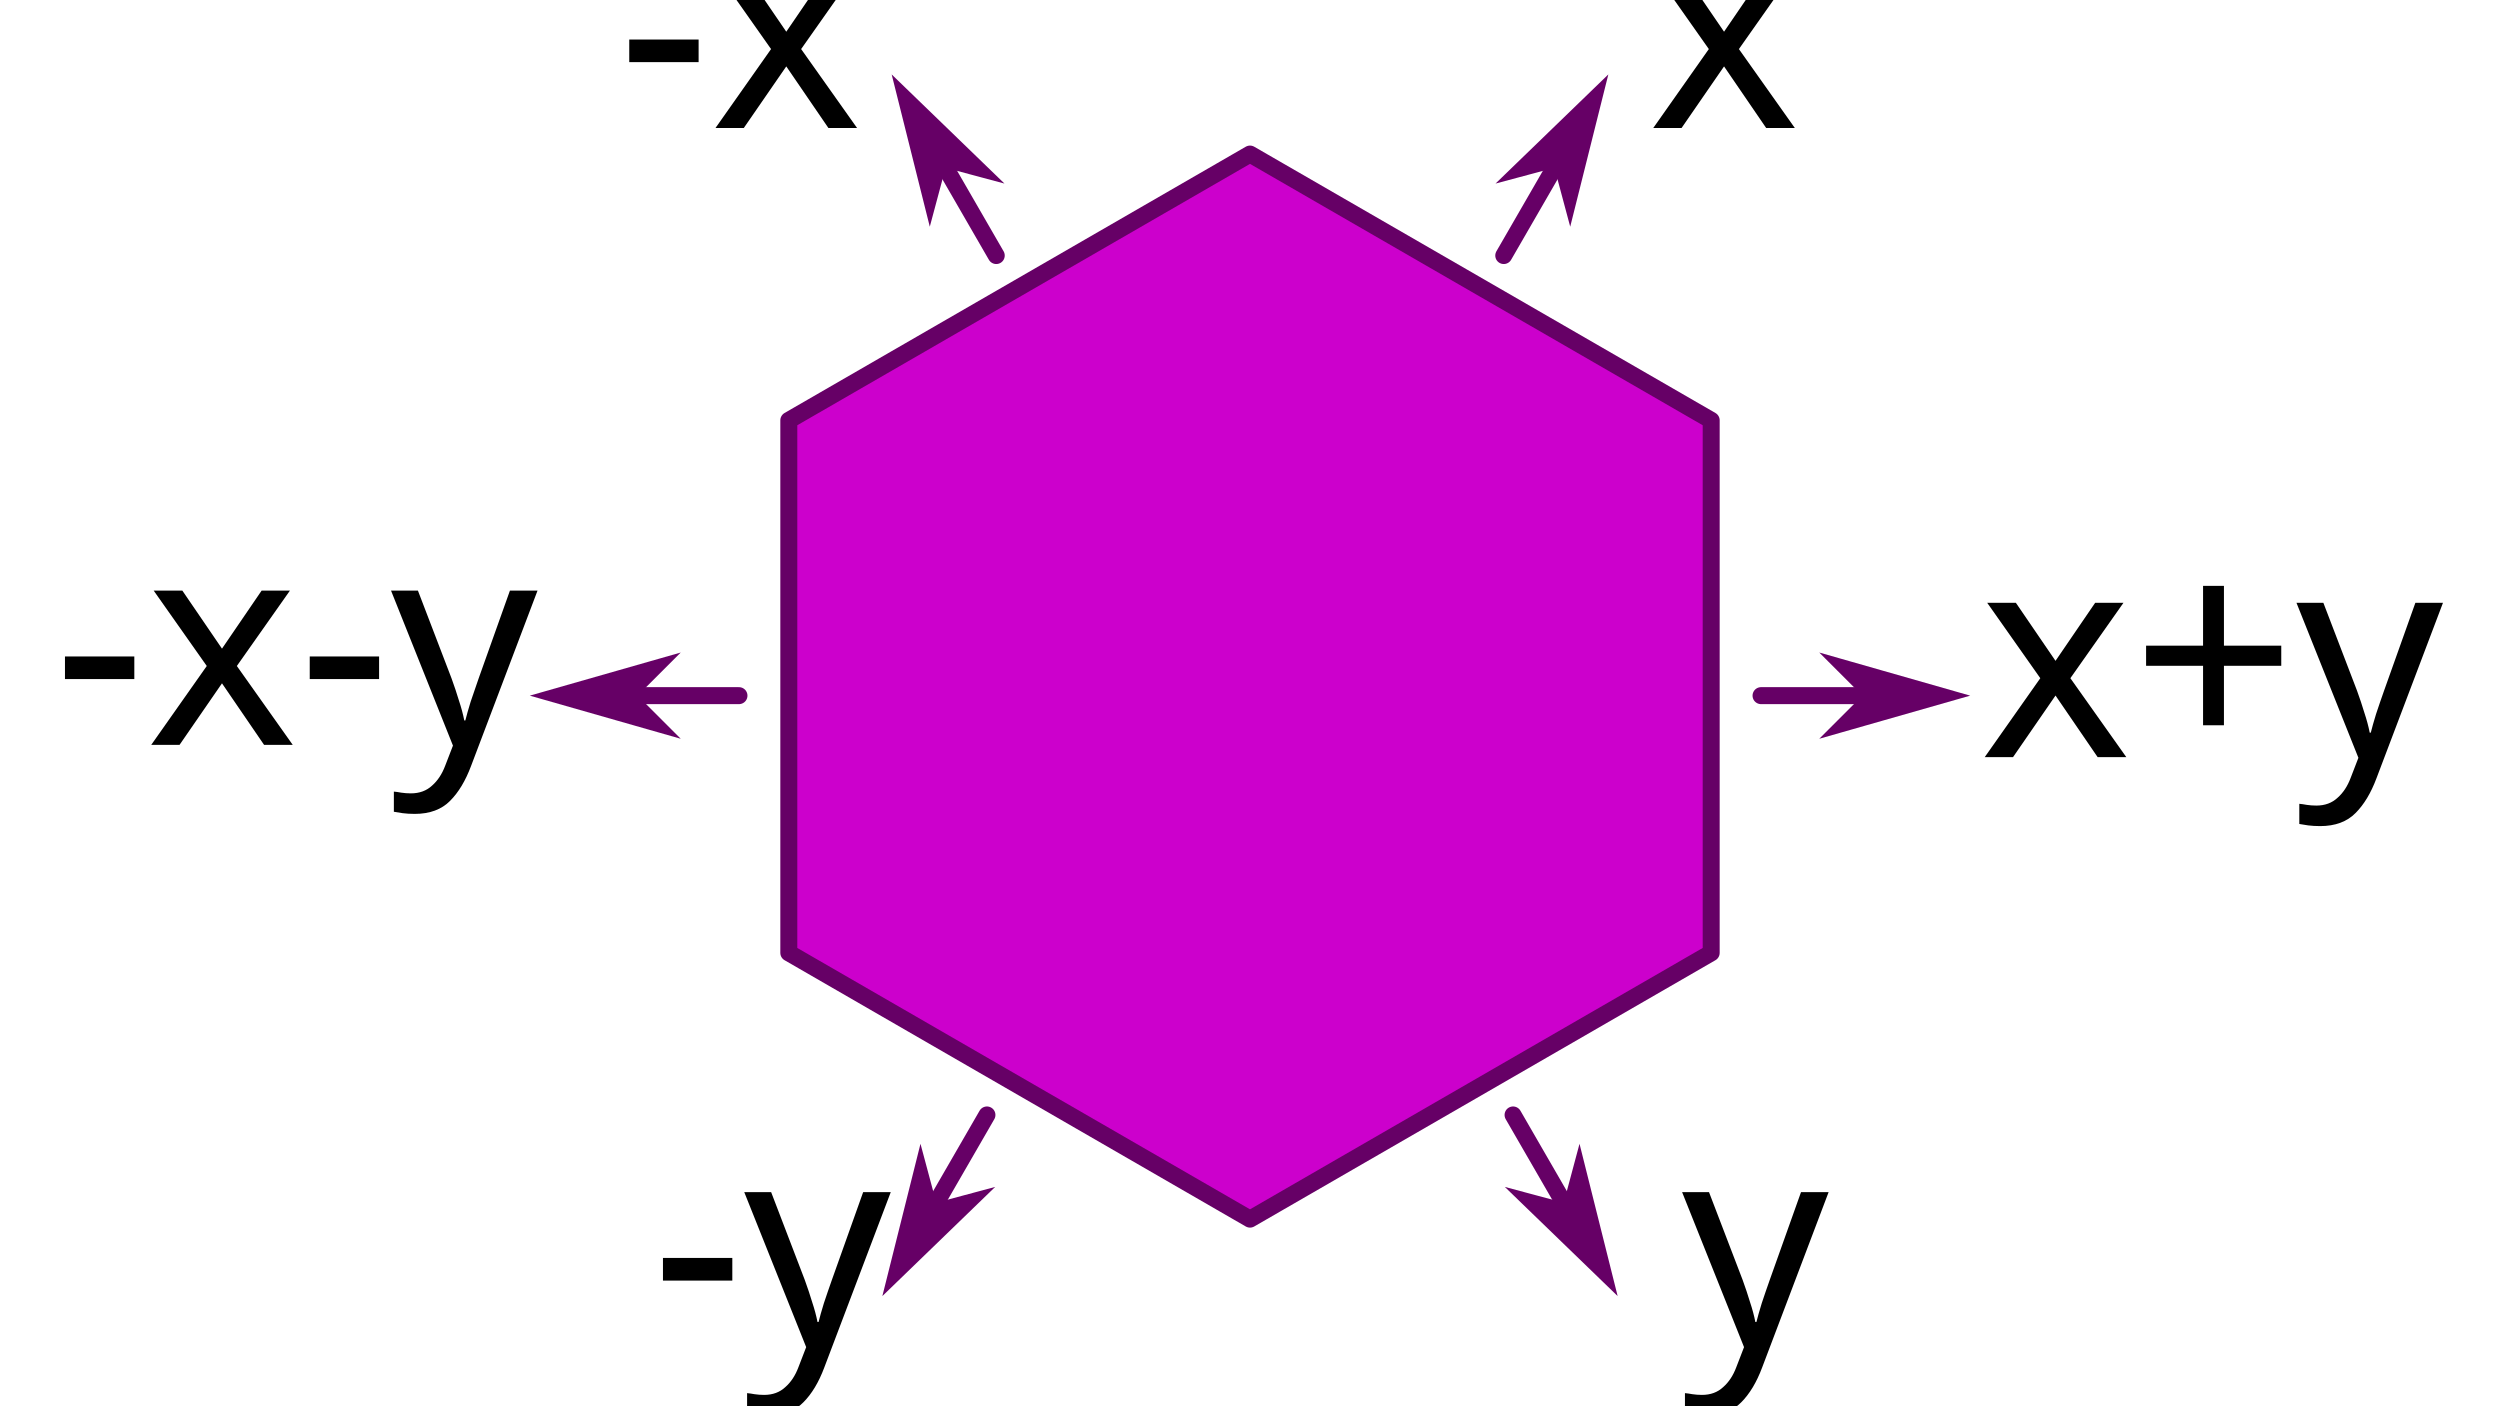
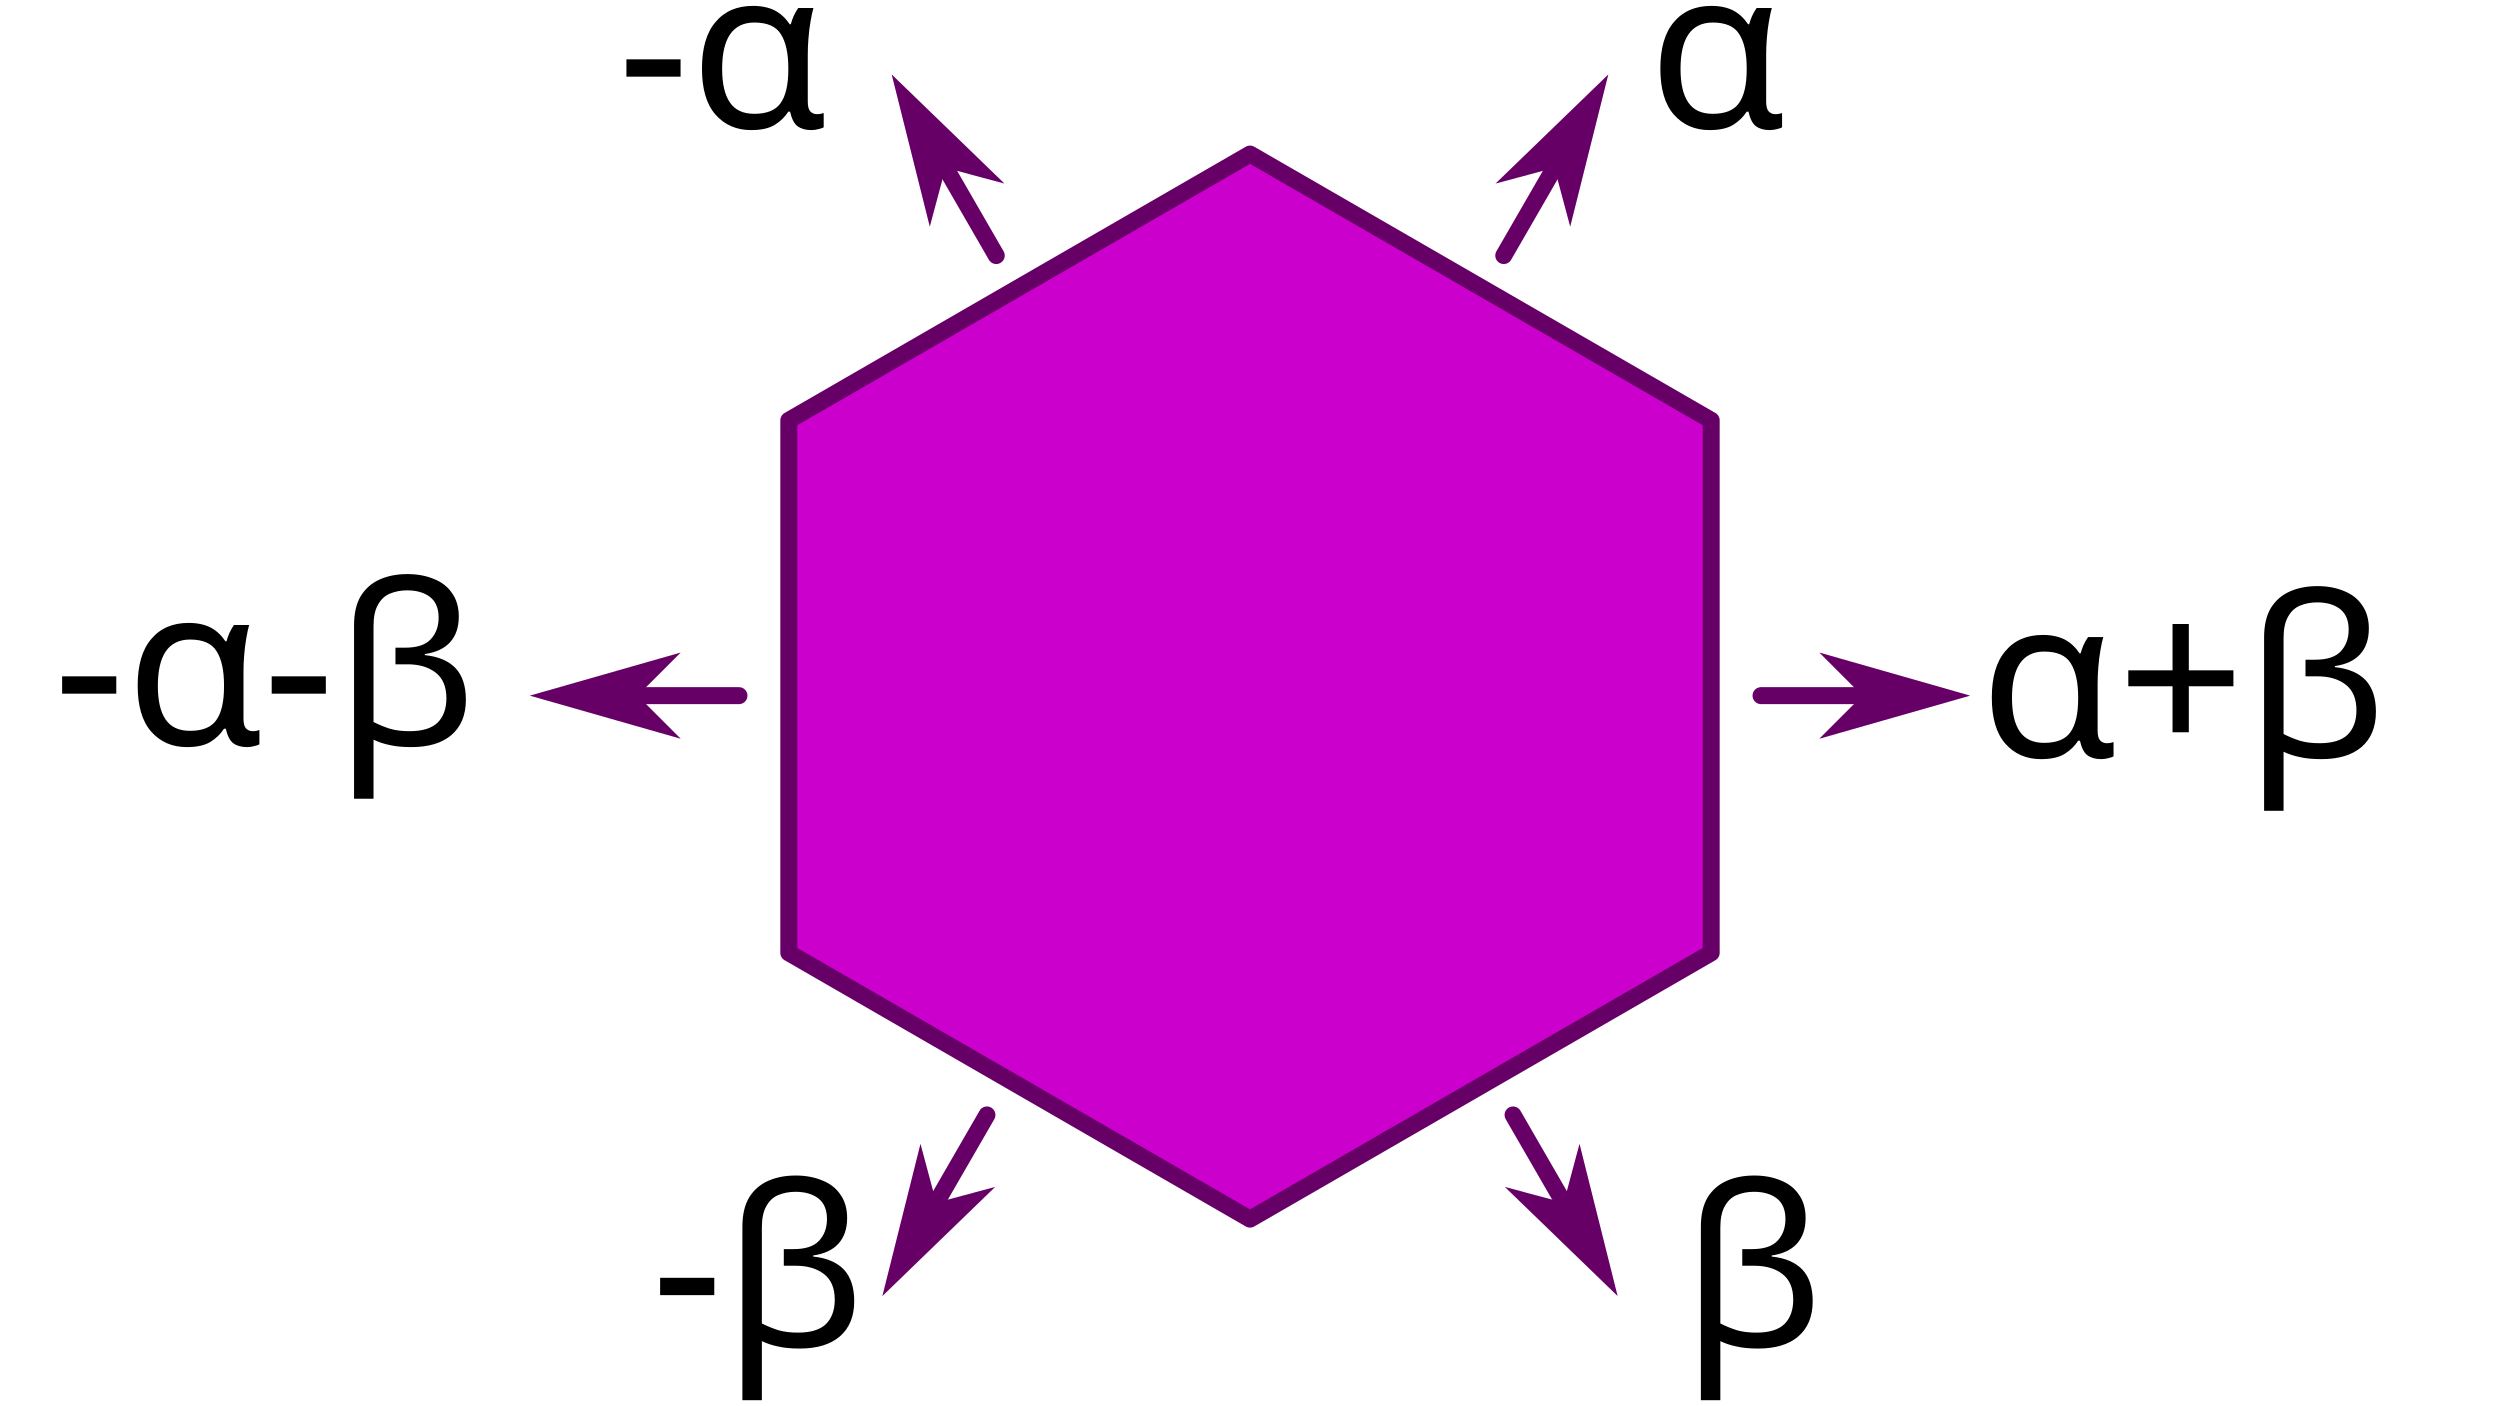
<svg xmlns="http://www.w3.org/2000/svg" width="110.395mm" height="62.059mm" viewBox="0 0 110.395 62.059" version="1.1" id="svg5">
  <defs id="defs2">
    <marker style="overflow:visible" id="Arrow1Mend" refX="0" refY="0" orient="auto">
      <path transform="matrix(-0.4,0,0,-0.4,-4,0)" style="fill:context-stroke;fill-rule:evenodd;stroke:context-stroke;stroke-width:1pt" d="M 0,0 5,-5 -12.5,0 5,5 Z" id="path1052" />
    </marker>
    <marker style="overflow:visible" id="Arrow1Mend-5" refX="0" refY="0" orient="auto">
      <path transform="matrix(-0.4,0,0,-0.4,-4,0)" style="fill:context-stroke;fill-rule:evenodd;stroke:context-stroke;stroke-width:1pt" d="M 0,0 5,-5 -12.5,0 5,5 Z" id="path1052-5" />
    </marker>
    <marker style="overflow:visible" id="Arrow1Mend-5-4" refX="0" refY="0" orient="auto">
      <path transform="matrix(-0.4,0,0,-0.4,-4,0)" style="fill:context-stroke;fill-rule:evenodd;stroke:context-stroke;stroke-width:1pt" d="M 0,0 5,-5 -12.5,0 5,5 Z" id="path1052-5-0" />
    </marker>
  </defs>
  <g id="layer1" transform="translate(-39.30697,-35.2398)">
    <g id="g15475">
      <path style="fill:#cc00cc;stroke:#660066;stroke-width:2.835;stroke-linecap:round;stroke-linejoin:round;paint-order:markers fill stroke" id="path846" transform="matrix(0.2645833,0,0,0.2645833,0.140023,0)" d="m 433.623,292.219 -76.97,44.438 -76.97,-44.438 0,-88.877 76.97,-44.438 76.97,44.438 z" />
      <path style="fill:#cc00cc;stroke:#660066;stroke-width:0.75;stroke-linecap:round;stroke-linejoin:round;marker-end:url(#Arrow1Mend);paint-order:markers fill stroke" d="m 106.121,84.474 3.879,6.718" id="path961" />
      <path style="fill:#cc00cc;stroke:#660066;stroke-width:0.75;stroke-linecap:round;stroke-linejoin:round;marker-end:url(#Arrow1Mend-5);paint-order:markers fill stroke" d="m 105.71,46.524 3.879,-6.718" id="path961-1" />
      <path style="fill:#cc00cc;stroke:#660066;stroke-width:0.75;stroke-linecap:round;stroke-linejoin:round;marker-end:url(#Arrow1Mend-5-4);paint-order:markers fill stroke" d="m 117.071,65.958 7.758,-4e-6" id="path961-1-0" />
    </g>
-     <text xml:space="preserve" style="font-size:12.7px;line-height:1;font-family:'CMU Sans Serif';-inkscape-font-specification:'CMU Sans Serif';letter-spacing:0px;word-spacing:0px;stroke-width:0.265" x="112.079" y="40.891" id="text4223">
-       <tspan id="tspan4221" style="font-size:12.7px;stroke-width:0.265" x="112.079" y="40.891">x</tspan>
+     <text xml:space="preserve" style="font-size:9.878px;line-height:1;font-family:'CMU Sans Serif';-inkscape-font-specification:'CMU Sans Serif';letter-spacing:0px;word-spacing:0px;stroke-width:0.265" x="112.079" y="40.891" id="text4223">
+       <tspan id="tspan4221" style="font-size:9.878px;stroke-width:0.265" x="112.079" y="40.891">α</tspan>
    </text>
-     <text xml:space="preserve" style="font-size:12.7px;line-height:1;font-family:'CMU Sans Serif';-inkscape-font-specification:'CMU Sans Serif';letter-spacing:0px;word-spacing:0px;stroke-width:0.265" x="113.569" y="94.696" id="text5855">
-       <tspan id="tspan5853" style="font-size:12.7px;stroke-width:0.265" x="113.569" y="94.696">y</tspan>
+     <text xml:space="preserve" style="font-size:9.878px;line-height:1;font-family:'CMU Sans Serif';-inkscape-font-specification:'CMU Sans Serif';letter-spacing:0px;word-spacing:0px;stroke-width:0.265" x="113.569" y="94.696" id="text5855">
+       <tspan id="tspan5853" style="font-size:9.878px;stroke-width:0.265" x="113.569" y="94.696">β</tspan>
    </text>
-     <text xml:space="preserve" style="font-size:12.7px;line-height:1;font-family:'CMU Sans Serif';-inkscape-font-specification:'CMU Sans Serif';letter-spacing:0px;word-spacing:0px;stroke-width:0.265" x="126.715" y="68.67" id="text6995">
-       <tspan id="tspan6993" style="font-style:normal;font-variant:normal;font-weight:normal;font-stretch:normal;font-size:12.7px;font-family:'CMU Sans Serif';-inkscape-font-specification:'CMU Sans Serif';stroke-width:0.265" x="126.715" y="68.67">x+y</tspan>
+     <text xml:space="preserve" style="font-size:9.878px;line-height:1;font-family:'CMU Sans Serif';-inkscape-font-specification:'CMU Sans Serif';letter-spacing:0px;word-spacing:0px;stroke-width:0.265" x="126.715" y="68.67" id="text6995">
+       <tspan id="tspan6993" style="font-style:normal;font-variant:normal;font-weight:normal;font-stretch:normal;font-size:9.878px;font-family:'CMU Sans Serif';-inkscape-font-specification:'CMU Sans Serif';stroke-width:0.265" x="126.715" y="68.67">α+β</tspan>
    </text>
    <g id="g15485" transform="matrix(-1,0,0,1,189.0091,1.7928036e-7)">
      <path style="fill:#cc00cc;stroke:#660066;stroke-width:0.75;stroke-linecap:round;stroke-linejoin:round;marker-end:url(#Arrow1Mend);paint-order:markers fill stroke" d="m 106.121,84.474 3.879,6.718" id="path15479" />
      <path style="fill:#cc00cc;stroke:#660066;stroke-width:0.75;stroke-linecap:round;stroke-linejoin:round;marker-end:url(#Arrow1Mend-5);paint-order:markers fill stroke" d="m 105.71,46.524 3.879,-6.718" id="path15481" />
      <path style="fill:#cc00cc;stroke:#660066;stroke-width:0.75;stroke-linecap:round;stroke-linejoin:round;marker-end:url(#Arrow1Mend-5-4);paint-order:markers fill stroke" d="m 117.071,65.958 7.758,-4e-6" id="path15483" />
    </g>
-     <text xml:space="preserve" style="font-size:12.7px;line-height:1;font-family:'CMU Sans Serif';-inkscape-font-specification:'CMU Sans Serif';letter-spacing:0px;word-spacing:0px;stroke-width:0.265" x="66.578" y="40.891" id="text15616">
-       <tspan id="tspan15614" style="font-size:12.7px;stroke-width:0.265" x="66.578" y="40.891">-x</tspan>
+     <text xml:space="preserve" style="font-size:9.878px;line-height:1;font-family:'CMU Sans Serif';-inkscape-font-specification:'CMU Sans Serif';letter-spacing:0px;word-spacing:0px;stroke-width:0.265" x="66.578" y="40.891" id="text15616">
+       <tspan id="tspan15614" style="font-size:9.878px;stroke-width:0.265" x="66.578" y="40.891">-α</tspan>
    </text>
-     <text xml:space="preserve" style="font-size:12.7px;line-height:1;font-family:'CMU Sans Serif';-inkscape-font-specification:'CMU Sans Serif';letter-spacing:0px;word-spacing:0px;stroke-width:0.265" x="68.068" y="94.696" id="text15620">
-       <tspan id="tspan15618" style="font-size:12.7px;stroke-width:0.265" x="68.068" y="94.696">-y</tspan>
+     <text xml:space="preserve" style="font-size:9.878px;line-height:1;font-family:'CMU Sans Serif';-inkscape-font-specification:'CMU Sans Serif';letter-spacing:0px;word-spacing:0px;stroke-width:0.265" x="68.068" y="94.696" id="text15620">
+       <tspan id="tspan15618" style="font-size:9.878px;stroke-width:0.265" x="68.068" y="94.696">-β</tspan>
    </text>
-     <text xml:space="preserve" style="font-size:12.7px;line-height:1;font-family:'CMU Sans Serif';-inkscape-font-specification:'CMU Sans Serif';letter-spacing:0px;word-spacing:0px;stroke-width:0.265" x="41.66" y="68.136" id="text6995-6">
-       <tspan id="tspan6993-0" style="font-style:normal;font-variant:normal;font-weight:normal;font-stretch:normal;font-size:12.7px;font-family:'CMU Sans Serif';-inkscape-font-specification:'CMU Sans Serif';stroke-width:0.265" x="41.66" y="68.136">-x-y</tspan>
+     <text xml:space="preserve" style="font-size:9.878px;line-height:1;font-family:'CMU Sans Serif';-inkscape-font-specification:'CMU Sans Serif';letter-spacing:0px;word-spacing:0px;stroke-width:0.265" x="41.66" y="68.136" id="text6995-6">
+       <tspan id="tspan6993-0" style="font-style:normal;font-variant:normal;font-weight:normal;font-stretch:normal;font-size:9.878px;font-family:'CMU Sans Serif';-inkscape-font-specification:'CMU Sans Serif';stroke-width:0.265" x="41.66" y="68.136">-α-β</tspan>
    </text>
  </g>
</svg>
